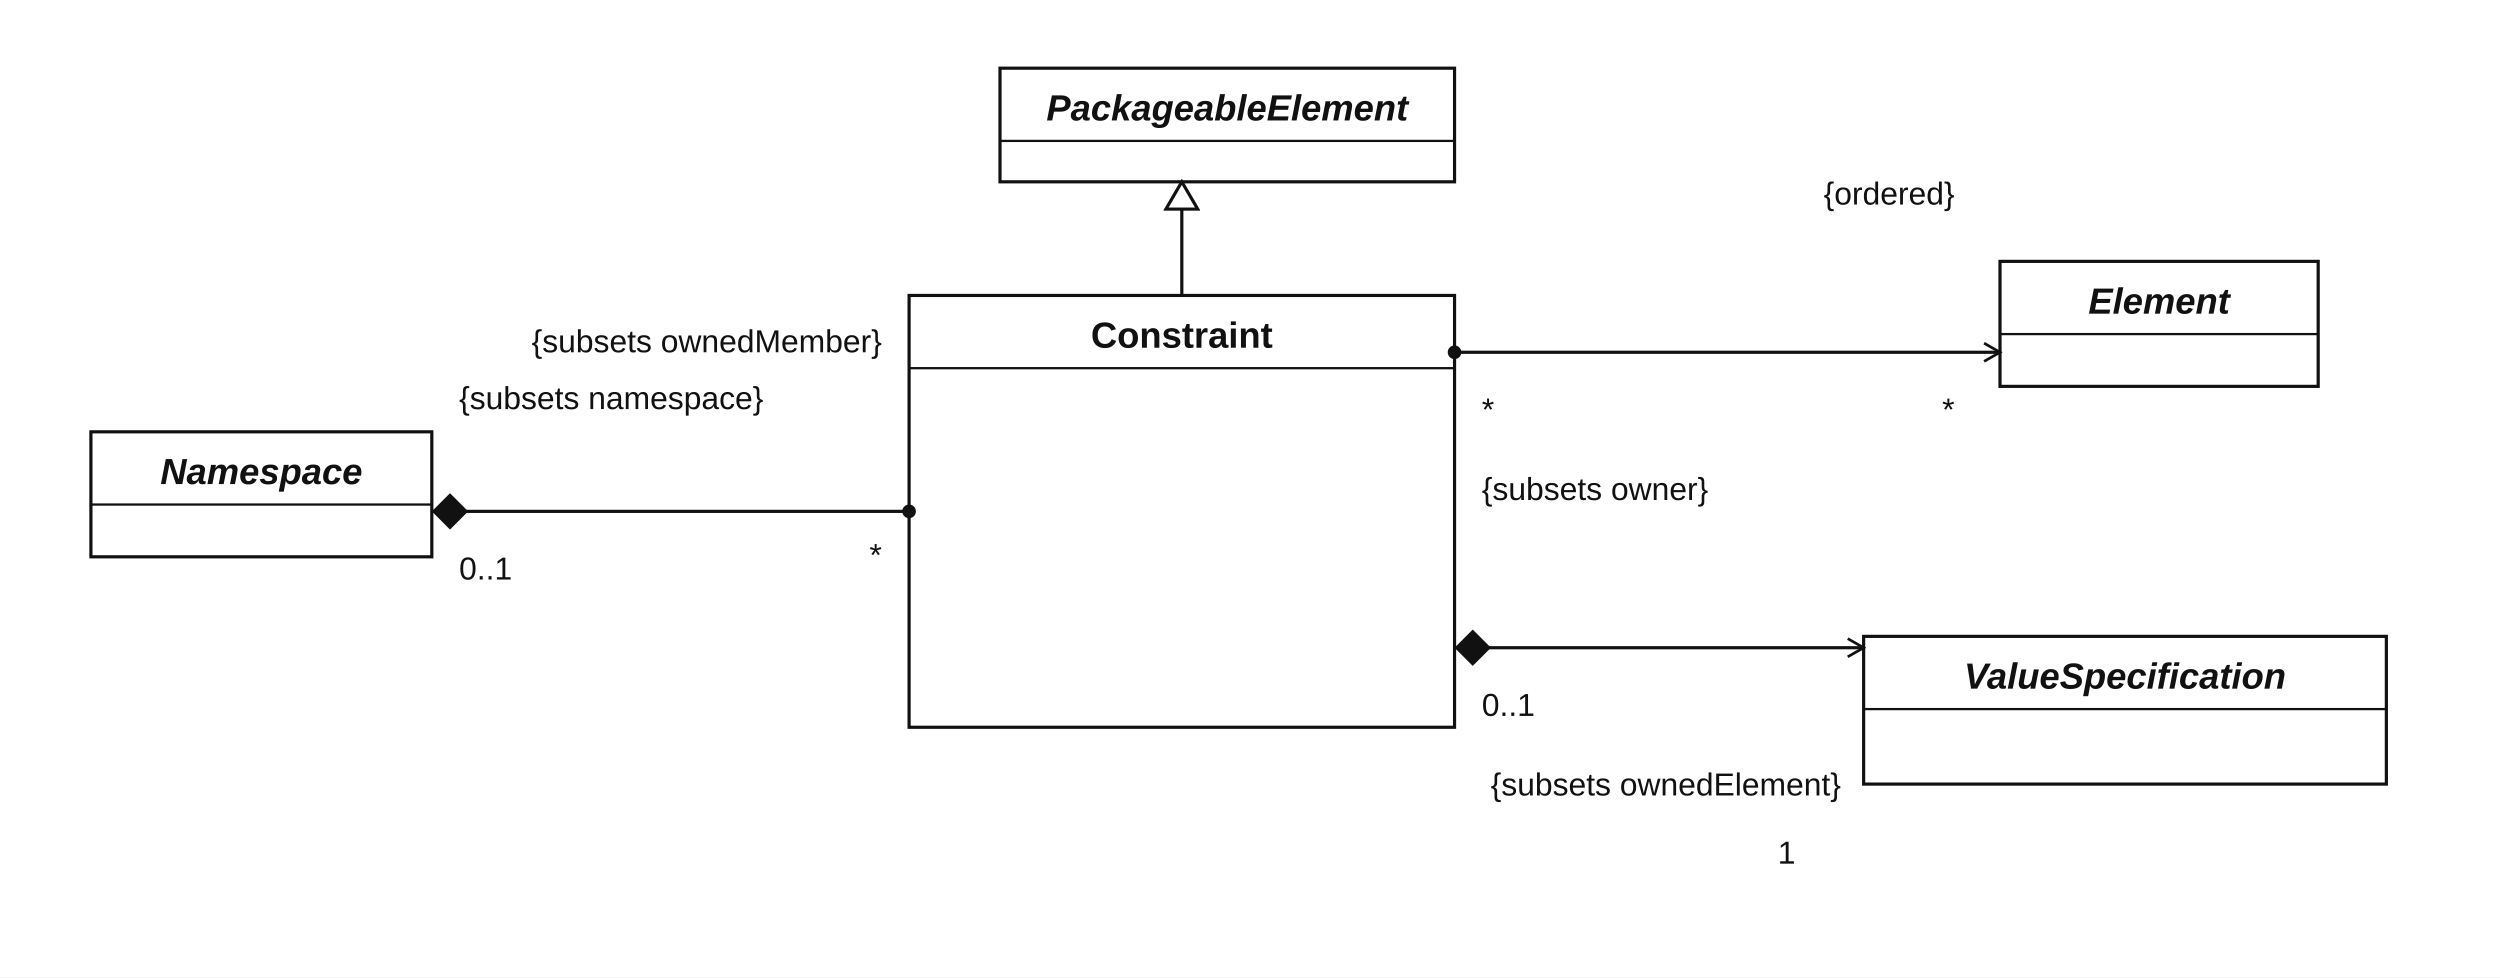
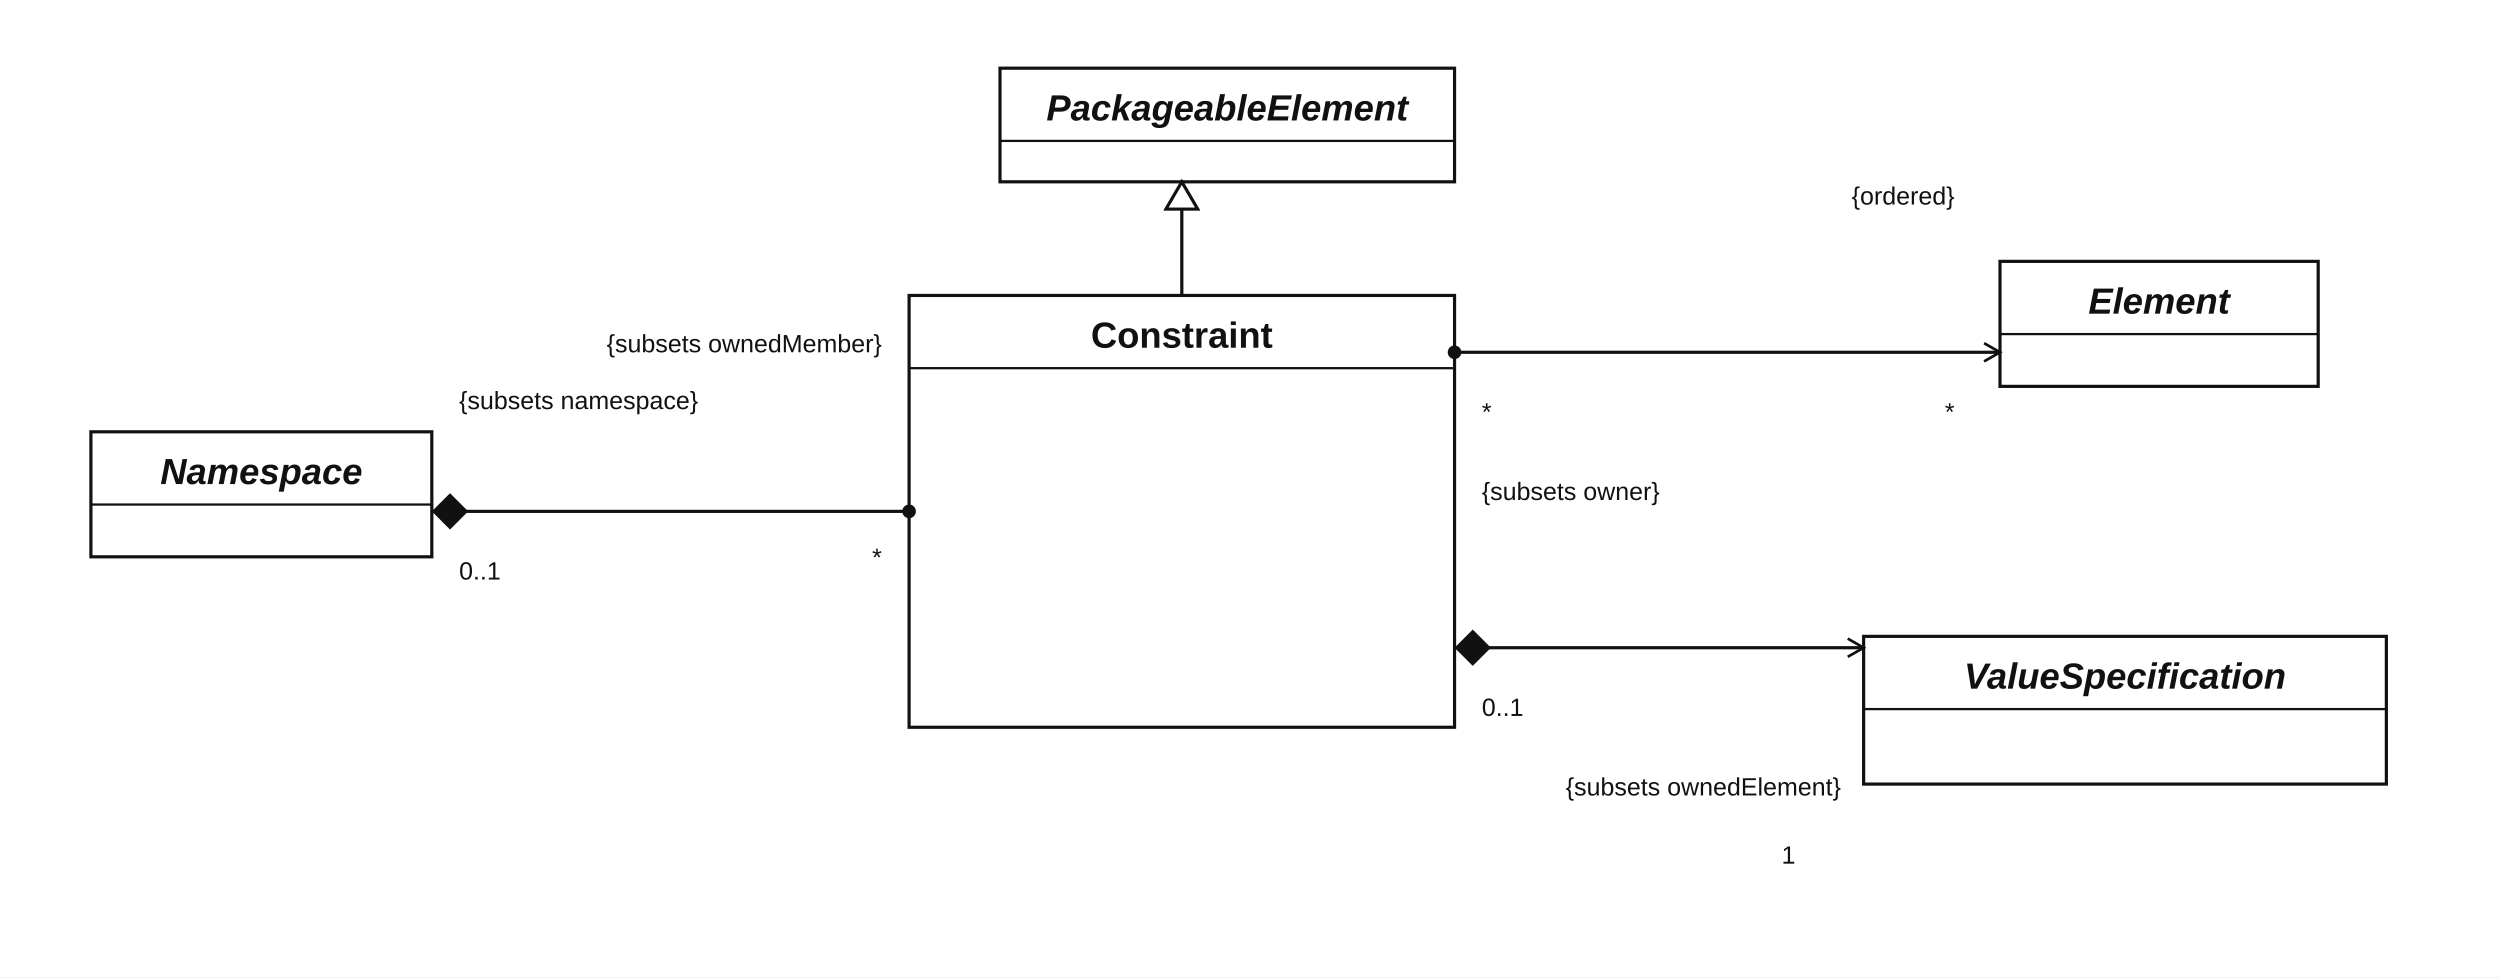
<svg xmlns="http://www.w3.org/2000/svg" width="1100" height="430" viewBox="0 0 1100 430" role="img" aria-labelledby="diagram-title diagram-description" data-figure="7.13">
  <defs>
    <marker id="generalization" markerWidth="15" markerHeight="16" refX="13" refY="8" orient="auto" markerUnits="userSpaceOnUse">
      <path d="M 1 1 L 13 8 L 1 15 Z" fill="#ffffff" stroke="#111111" stroke-width="1.4" />
    </marker>
    <marker id="navigation" markerWidth="9" markerHeight="10" refX="8" refY="5" orient="auto" markerUnits="userSpaceOnUse">
      <path d="M 1 1 L 8 5 L 1 9" fill="none" stroke="context-stroke" stroke-width="1.2" />
    </marker>
    <marker id="navigation-start" markerWidth="9" markerHeight="10" refX="8" refY="5" orient="auto-start-reverse" markerUnits="userSpaceOnUse">
      <path d="M 1 1 L 8 5 L 1 9" fill="none" stroke="context-stroke" stroke-width="1.2" />
    </marker>
    <style>.background, .class-box, .package-box, .note-box { fill: #ffffff; }
  .class-box, .package-box, .note-box, .association, .generalization-line,
  .class-divider, .example-association, .dependency-line, .note-link { stroke: #111111; stroke-width: 1.4; }
  .association, .generalization-line, .class-divider, .example-association,
  .dependency-line, .note-link { fill: none; }
  .class-divider { stroke-width: 1; }
  text { fill: #111111; font-family: Arial, Helvetica, sans-serif; font-size: 16px; }
  .class-name { font-weight: 700; }
  .abstract { font-style: italic; }
-   .attribute, .operation, .association-label, .example-label { font-size: 14px; }
+   .attribute, .operation { font-size: 14px; }
+   .association-end, .association-label, .example-association-group .example-label { font-size: 11px; }
  .end-dot, .composition { fill: #111111; }
  .dependency-line, .note-link { stroke-dasharray: 7 5; }
  .template-signature { stroke-dasharray: 4 3; }
  a { cursor: pointer; }
  a:hover .class-box, a:hover .note-box { fill: #eef3fb; stroke: #1e3a8a; }
  a:focus-visible { outline: none; }
  a:focus-visible .class-box, a:focus-visible .note-box { stroke: #7c3aed; stroke-width: 3; }
  .association, .example-association, .dependency-line { pointer-events: stroke; }
  .association-hitbox { fill: none; stroke: transparent; stroke-width: 12; pointer-events: stroke; }
  .association-group:hover .association, .example-association-group:hover .example-association,
  .dependency-group:hover .dependency-line { stroke: #1e3a8a; stroke-width: 2.2; }
  .association-group:hover text, .example-association-group:hover text,
  .dependency-group:hover text { fill: #1e3a8a; }
  .association-group:hover .end-dot, .association-group:hover .composition,
  .example-association-group:hover .end-dot { fill: #1e3a8a; }
  .association-end { cursor: help; }</style>
  </defs>
  <rect class="background" width="1100" height="430" />
  <a class="class-node" data-classifier="PackageableElement" href="../../index.html#/classifier/packageableelement" target="_top" aria-label="PackageableElement — открыть описание класса">
    <rect class="class-box" x="440" y="30" width="200" height="50" />
    <line class="class-divider" x1="440" y1="62" x2="640" y2="62" />
    <text class="class-name abstract" x="540.0" y="53" text-anchor="middle">PackageableElement</text>
  </a>
  <a class="class-node" data-classifier="Constraint" href="../../index.html#/classifier/constraint" target="_top" aria-label="Constraint — открыть описание класса">
    <rect class="class-box" x="400" y="130" width="240" height="190" />
    <line class="class-divider" x1="400" y1="162" x2="640" y2="162" />
    <text class="class-name" x="520.0" y="153" text-anchor="middle">Constraint</text>
  </a>
  <a class="class-node" data-classifier="Namespace" href="../../index.html#/classifier/namespace" target="_top" aria-label="Namespace — открыть описание класса">
    <rect class="class-box" x="40" y="190" width="150" height="55" />
    <line class="class-divider" x1="40" y1="222" x2="190" y2="222" />
    <text class="class-name abstract" x="115.0" y="213" text-anchor="middle">Namespace</text>
  </a>
  <a class="class-node" data-classifier="Element" href="../../index.html#/classifier/element" target="_top" aria-label="Element — открыть описание класса">
    <rect class="class-box" x="880" y="115" width="140" height="55" />
    <line class="class-divider" x1="880" y1="147" x2="1020" y2="147" />
    <text class="class-name abstract" x="950.0" y="138" text-anchor="middle">Element</text>
  </a>
  <a class="class-node" data-classifier="ValueSpecification" href="../../index.html#/classifier/valuespecification" target="_top" aria-label="ValueSpecification — открыть описание класса">
    <rect class="class-box" x="820" y="280" width="230" height="65" />
    <line class="class-divider" x1="820" y1="312" x2="1050" y2="312" />
    <text class="class-name abstract" x="935.0" y="303" text-anchor="middle">ValueSpecification</text>
  </a>
  <path class="generalization-line" d="M 520 130 V 80" data-child="Constraint" data-parent="PackageableElement" marker-end="url(#generalization)" />
  <a class="association-link" href="../../index.html#/association/a-constrainedelement-constraint" target="_top" aria-label="Открыть описание ассоциации A_constrainedElement_constraint">
    <g class="association-group" id="A_constrainedElement_constraint">
      <path class="association" d="M 640 155 H 880" marker-end="url(#navigation)" />
      <path class="association-hitbox" d="M 640 155 H 880" aria-hidden="true" />
      <circle class="end-dot" cx="640" cy="155" r="3" />
      <text class="association-end" x="652" y="140" />
      <text class="association-end" x="860" y="115" text-anchor="end" />
      <text class="association-label" x="652" y="185">*</text>
      <text class="association-label" x="860" y="90" text-anchor="end">{ordered}</text>
      <text class="association-label" x="860" y="185" text-anchor="end">*</text>
    </g>
  </a>
  <a class="association-link" href="../../index.html#/association/a-ownedrule-context" target="_top" aria-label="Открыть описание ассоциации A_ownedRule_context">
    <g class="association-group" id="A_ownedRule_context">
      <path class="association" d="M 190 225 H 400" />
      <path class="association-hitbox" d="M 190 225 H 400" aria-hidden="true" />
      <polygon class="composition" points="190,225 198,217 206,225 198,233" />
      <circle class="end-dot" cx="400" cy="225" r="3" />
      <text class="association-end" x="202" y="210" />
      <text class="association-end" x="388" y="210" text-anchor="end" />
      <text class="association-label" x="202" y="180">{subsets namespace}</text>
      <text class="association-label" x="202" y="255">0..1</text>
      <text class="association-label" x="388" y="155" text-anchor="end">{subsets ownedMember}</text>
      <text class="association-label" x="388" y="249" text-anchor="end">*</text>
    </g>
  </a>
  <a class="association-link" href="../../index.html#/association/a-specification-owningconstraint" target="_top" aria-label="Открыть описание ассоциации A_specification_owningConstraint">
    <g class="association-group" id="A_specification_owningConstraint">
      <path class="association" d="M 640 285 H 820" marker-end="url(#navigation)" />
      <path class="association-hitbox" d="M 640 285 H 820" aria-hidden="true" />
      <polygon class="composition" points="640,285 648,277 656,285 648,293" />
      <text class="association-end" x="652" y="270" />
      <text class="association-end" x="810" y="245" text-anchor="end" />
      <text class="association-label" x="652" y="220">{subsets owner}</text>
      <text class="association-label" x="652" y="315">0..1</text>
      <text class="association-label" x="810" y="350" text-anchor="end">{subsets ownedElement}</text>
      <text class="association-label" x="790" y="380" text-anchor="end">1</text>
    </g>
  </a>
</svg>
